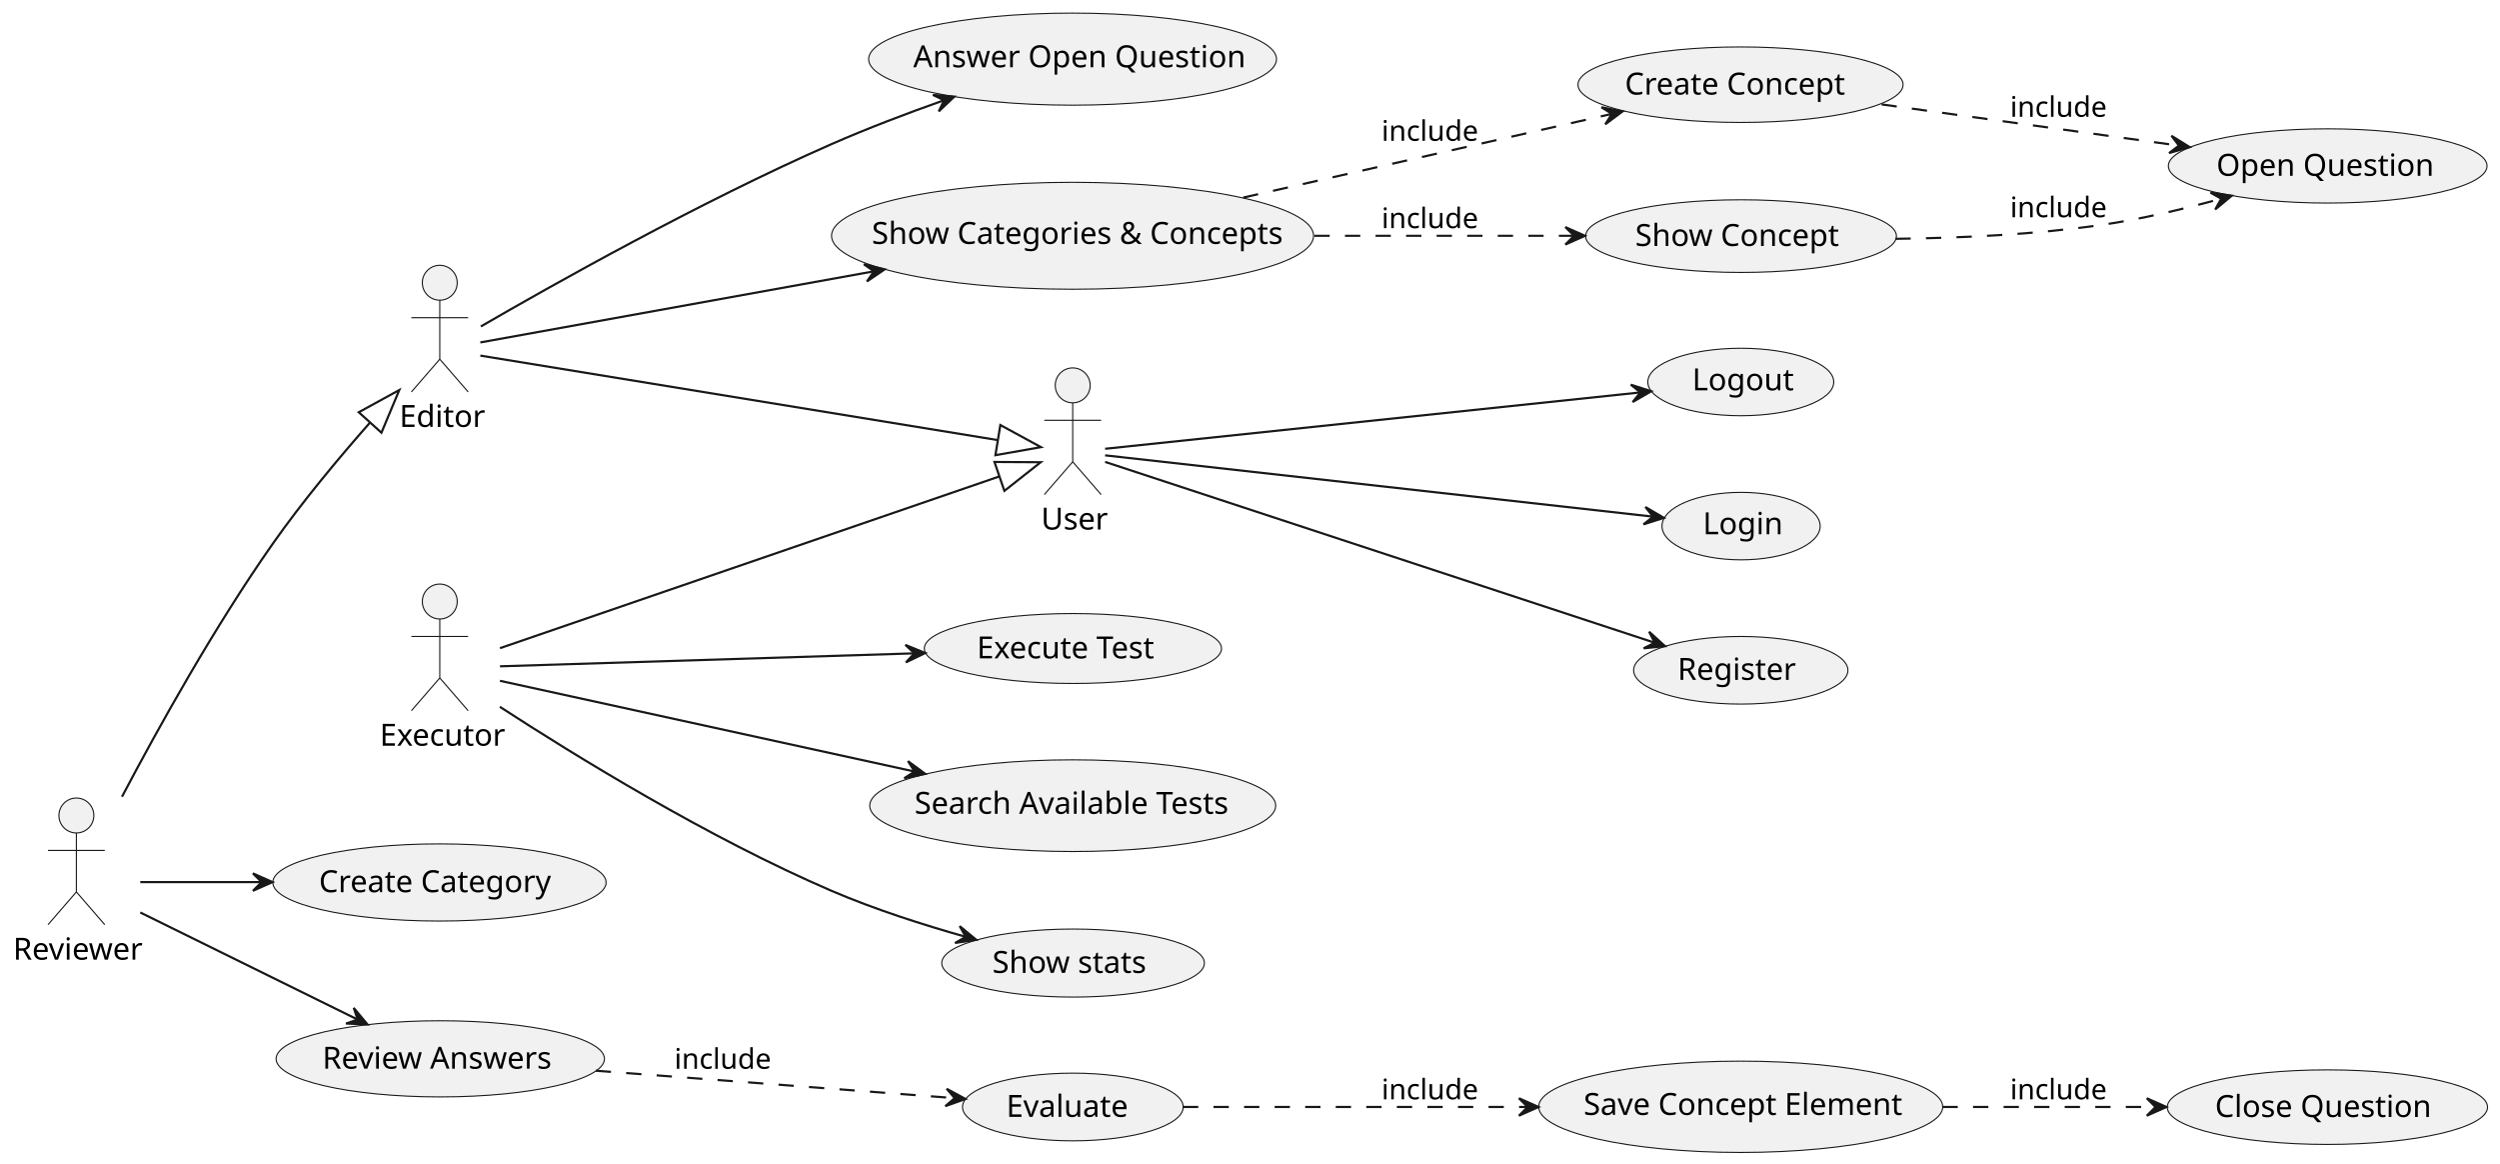
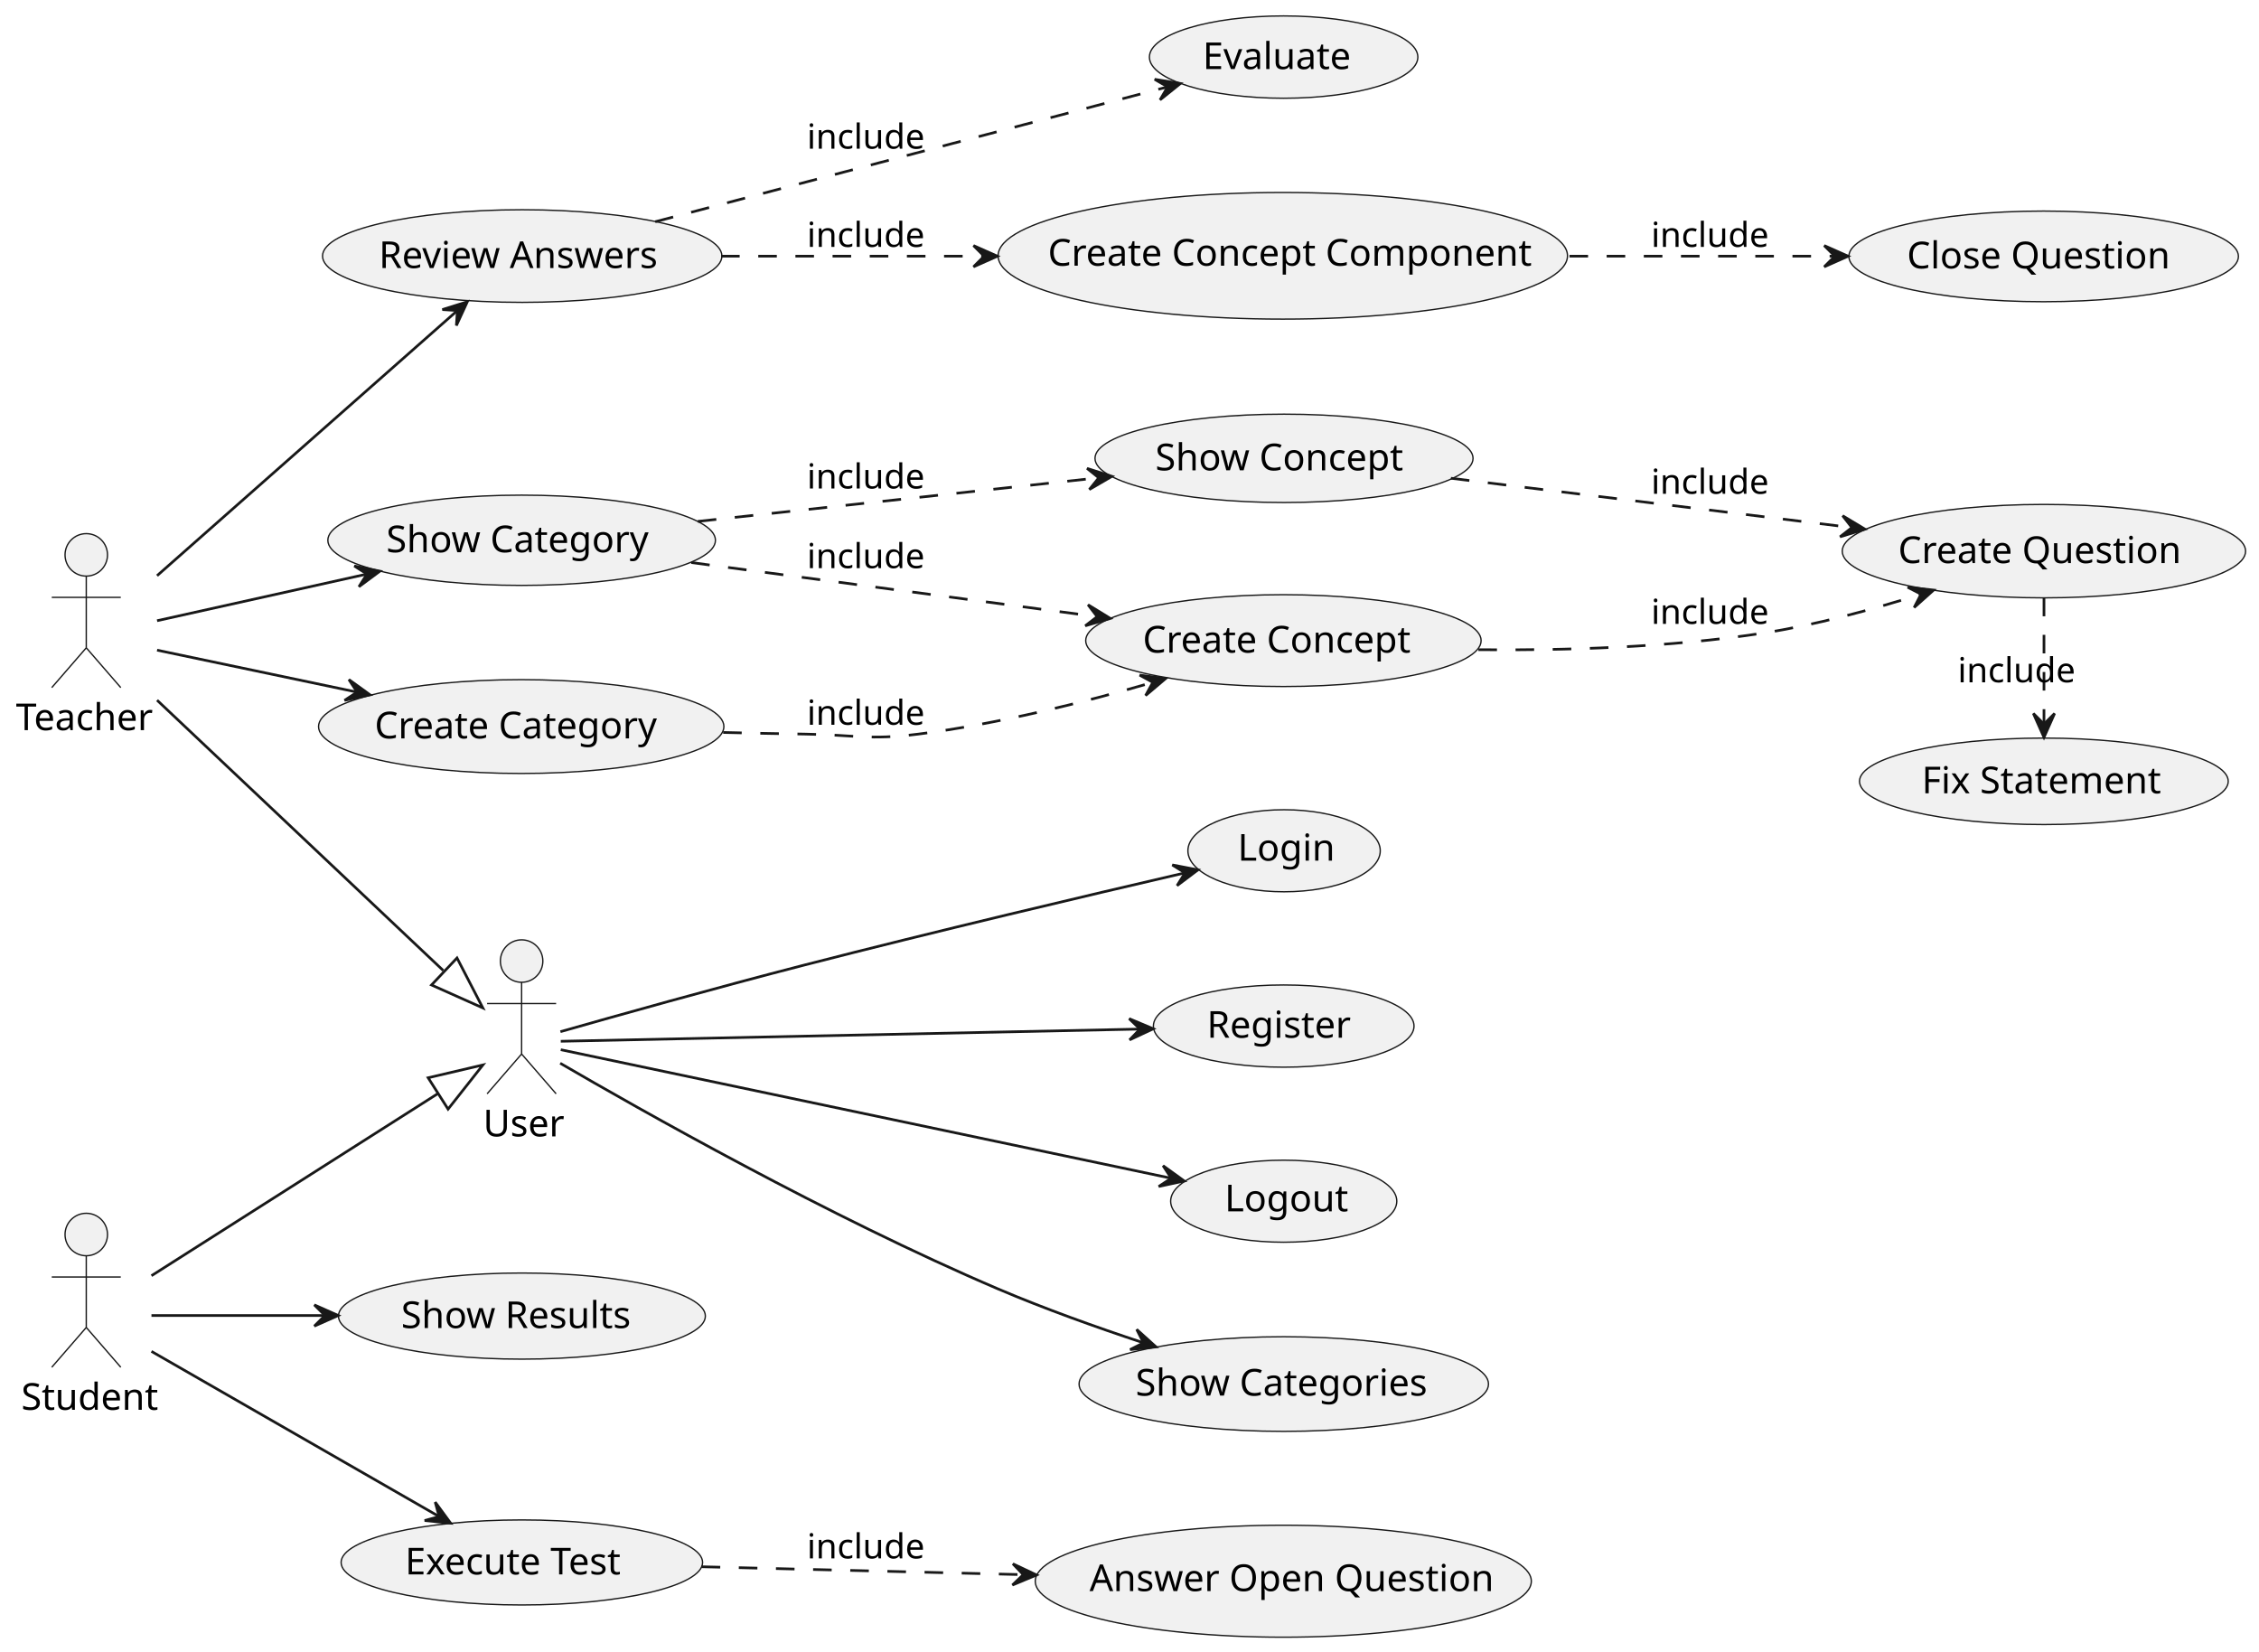
- <svg xmlns="http://www.w3.org/2000/svg" contentStyleType="text/css" height="533px" preserveAspectRatio="none" style="width:1145px;height:533px;background:#FFFFFF;" version="1.1" viewBox="0 0 1145 533" width="1145px" zoomAndPan="magnify">
+ <svg xmlns="http://www.w3.org/2000/svg" contentStyleType="text/css" height="622px" preserveAspectRatio="none" style="width:851px;height:622px;background:#FFFFFF;" version="1.1" viewBox="0 0 851 622" width="851px" zoomAndPan="magnify">
  <defs />
  <g>
    <g id="elem_User">
-       <ellipse cx="491.5" cy="176.5" fill="#F1F1F1" rx="8" ry="8" style="stroke:#181818;stroke-width:0.5;" />
-       <path d="M491.5,184.5 L491.5,211.5 M478.5,192.5 L504.5,192.5 M491.5,211.5 L478.5,226.5 M491.5,211.5 L504.5,226.5 " fill="none" style="stroke:#181818;stroke-width:0.5;" />
-       <text fill="#000000" font-family="sans-serif" font-size="14" lengthAdjust="spacing" textLength="29" x="477" y="242.533">User</text>
+       <ellipse cx="196.5" cy="362" fill="#F1F1F1" rx="8" ry="8" style="stroke:#181818;stroke-width:0.5;" />
+       <path d="M196.5,370 L196.5,397 M183.5,378 L209.5,378 M196.5,397 L183.5,412 M196.5,397 L209.5,412 " fill="none" style="stroke:#181818;stroke-width:0.5;" />
+       <text fill="#000000" font-family="sans-serif" font-size="14" lengthAdjust="spacing" textLength="29" x="182" y="428.033">User</text>
    </g>
-     <g id="elem_Editor">
-       <ellipse cx="201.5" cy="129.5" fill="#F1F1F1" rx="8" ry="8" style="stroke:#181818;stroke-width:0.5;" />
-       <path d="M201.5,137.5 L201.5,164.5 M188.5,145.5 L214.5,145.5 M201.5,164.5 L188.5,179.5 M201.5,164.5 L214.5,179.5 " fill="none" style="stroke:#181818;stroke-width:0.5;" />
-       <text fill="#000000" font-family="sans-serif" font-size="14" lengthAdjust="spacing" textLength="37" x="183" y="195.533">Editor</text>
+     <g id="elem_Teacher">
+       <ellipse cx="32.5" cy="209" fill="#F1F1F1" rx="8" ry="8" style="stroke:#181818;stroke-width:0.5;" />
+       <path d="M32.5,217 L32.5,244 M19.5,225 L45.5,225 M32.5,244 L19.5,259 M32.5,244 L45.5,259 " fill="none" style="stroke:#181818;stroke-width:0.5;" />
+       <text fill="#000000" font-family="sans-serif" font-size="14" lengthAdjust="spacing" textLength="53" x="6" y="275.033">Teacher</text>
    </g>
-     <g id="elem_Reviewer">
-       <ellipse cx="35" cy="373.5" fill="#F1F1F1" rx="8" ry="8" style="stroke:#181818;stroke-width:0.5;" />
-       <path d="M35,381.5 L35,408.5 M22,389.5 L48,389.5 M35,408.5 L22,423.5 M35,408.5 L48,423.5 " fill="none" style="stroke:#181818;stroke-width:0.5;" />
-       <text fill="#000000" font-family="sans-serif" font-size="14" lengthAdjust="spacing" textLength="58" x="6" y="439.533">Reviewer</text>
+     <g id="elem_Student">
+       <ellipse cx="32.5" cy="465" fill="#F1F1F1" rx="8" ry="8" style="stroke:#181818;stroke-width:0.5;" />
+       <path d="M32.5,473 L32.5,500 M19.5,481 L45.5,481 M32.5,500 L19.5,515 M32.5,500 L45.5,515 " fill="none" style="stroke:#181818;stroke-width:0.5;" />
+       <text fill="#000000" font-family="sans-serif" font-size="14" lengthAdjust="spacing" textLength="49" x="8" y="531.033">Student</text>
    </g>
    <g id="elem_login">
-       <ellipse cx="797.734" cy="240.952" fill="#F1F1F1" rx="36.234" ry="15.452" style="stroke:#181818;stroke-width:0.5;" />
-       <text fill="#000000" font-family="sans-serif" font-size="14" lengthAdjust="spacing" textLength="35" x="780.234" y="244.68">Login</text>
+       <ellipse cx="483.734" cy="320.452" fill="#F1F1F1" rx="36.234" ry="15.452" style="stroke:#181818;stroke-width:0.5;" />
+       <text fill="#000000" font-family="sans-serif" font-size="14" lengthAdjust="spacing" textLength="35" x="466.234" y="324.18">Login</text>
    </g>
    <g id="elem_register">
-       <ellipse cx="797.593" cy="306.987" fill="#F1F1F1" rx="49.093" ry="15.487" style="stroke:#181818;stroke-width:0.5;" />
-       <text fill="#000000" font-family="sans-serif" font-size="14" lengthAdjust="spacing" textLength="53" x="768.638" y="311.381">Register</text>
+       <ellipse cx="483.593" cy="386.487" fill="#F1F1F1" rx="49.093" ry="15.487" style="stroke:#181818;stroke-width:0.5;" />
+       <text fill="#000000" font-family="sans-serif" font-size="14" lengthAdjust="spacing" textLength="53" x="454.638" y="390.881">Register</text>
    </g>
    <g id="elem_logout">
-       <ellipse cx="797.6" cy="174.952" fill="#F1F1F1" rx="42.6" ry="15.452" style="stroke:#181818;stroke-width:0.5;" />
-       <text fill="#000000" font-family="sans-serif" font-size="14" lengthAdjust="spacing" textLength="44" x="775.336" y="178.764">Logout</text>
+       <ellipse cx="483.6" cy="452.452" fill="#F1F1F1" rx="42.6" ry="15.452" style="stroke:#181818;stroke-width:0.5;" />
+       <text fill="#000000" font-family="sans-serif" font-size="14" lengthAdjust="spacing" textLength="44" x="461.336" y="456.264">Logout</text>
+     </g>
+     <g id="elem_showCats">
+       <ellipse cx="483.62" cy="521.324" fill="#F1F1F1" rx="77.12" ry="17.824" style="stroke:#181818;stroke-width:0.5;" />
+       <text fill="#000000" font-family="sans-serif" font-size="14" lengthAdjust="spacing" textLength="107" x="427.778" y="525.686">Show Categories</text>
    </g>
    <g id="elem_showCat">
-       <ellipse cx="491.434" cy="107.987" fill="#F1F1F1" rx="110.434" ry="24.487" style="stroke:#181818;stroke-width:0.5;" />
-       <text fill="#000000" font-family="sans-serif" font-size="14" lengthAdjust="spacing" textLength="184" x="399.434" y="111.715">Show Categories &amp; Concepts</text>
+       <ellipse cx="196.511" cy="203.502" fill="#F1F1F1" rx="73.011" ry="17.002" style="stroke:#181818;stroke-width:0.5;" />
+       <text fill="#000000" font-family="sans-serif" font-size="14" lengthAdjust="spacing" textLength="96" x="145.511" y="208.019">Show Category</text>
    </g>
    <g id="elem_showCon">
-       <ellipse cx="797.711" cy="108.142" fill="#F1F1F1" rx="71.211" ry="16.642" style="stroke:#181818;stroke-width:0.5;" />
-       <text fill="#000000" font-family="sans-serif" font-size="14" lengthAdjust="spacing" textLength="91" x="749.211" y="112.659">Show Concept</text>
+       <ellipse cx="483.711" cy="172.642" fill="#F1F1F1" rx="71.211" ry="16.642" style="stroke:#181818;stroke-width:0.5;" />
+       <text fill="#000000" font-family="sans-serif" font-size="14" lengthAdjust="spacing" textLength="91" x="435.211" y="177.159">Show Concept</text>
    </g>
    <g id="elem_createConcept">
-       <ellipse cx="797.481" cy="38.796" fill="#F1F1F1" rx="74.481" ry="17.296" style="stroke:#181818;stroke-width:0.5;" />
-       <text fill="#000000" font-family="sans-serif" font-size="14" lengthAdjust="spacing" textLength="100" x="744.481" y="43.313">Create Concept</text>
+       <ellipse cx="483.481" cy="241.296" fill="#F1F1F1" rx="74.481" ry="17.296" style="stroke:#181818;stroke-width:0.5;" />
+       <text fill="#000000" font-family="sans-serif" font-size="14" lengthAdjust="spacing" textLength="100" x="430.481" y="245.813">Create Concept</text>
    </g>
    <g id="elem_createQ">
-       <ellipse cx="1066.511" cy="76.002" fill="#F1F1F1" rx="73.011" ry="17.002" style="stroke:#181818;stroke-width:0.5;" />
-       <text fill="#000000" font-family="sans-serif" font-size="14" lengthAdjust="spacing" textLength="96" x="1015.511" y="80.519">Open Question</text>
+       <ellipse cx="769.976" cy="207.595" fill="#F1F1F1" rx="75.976" ry="17.595" style="stroke:#181818;stroke-width:0.5;" />
+       <text fill="#000000" font-family="sans-serif" font-size="14" lengthAdjust="spacing" textLength="104" x="715.047" y="212.096">Create Question</text>
+     </g>
+     <g id="elem_fixQ">
+       <ellipse cx="769.957" cy="294.291" fill="#F1F1F1" rx="69.457" ry="16.291" style="stroke:#181818;stroke-width:0.5;" />
+       <text fill="#000000" font-family="sans-serif" font-size="14" lengthAdjust="spacing" textLength="86" x="723.957" y="298.808">Fix Statement</text>
    </g>
    <g id="elem_closeQ">
-       <ellipse cx="1066.376" cy="507.075" fill="#F1F1F1" rx="73.376" ry="17.075" style="stroke:#181818;stroke-width:0.5;" />
-       <text fill="#000000" font-family="sans-serif" font-size="14" lengthAdjust="spacing" textLength="97" x="1014.876" y="511.592">Close Question</text>
+       <ellipse cx="769.876" cy="96.575" fill="#F1F1F1" rx="73.376" ry="17.075" style="stroke:#181818;stroke-width:0.5;" />
+       <text fill="#000000" font-family="sans-serif" font-size="14" lengthAdjust="spacing" textLength="97" x="718.376" y="101.092">Close Question</text>
    </g>
-     <g id="elem_searchT">
-       <ellipse cx="491.502" cy="369" fill="#F1F1F1" rx="93.002" ry="21" style="stroke:#181818;stroke-width:0.5;" />
-       <text fill="#000000" font-family="sans-serif" font-size="14" lengthAdjust="spacing" textLength="145" x="419.002" y="372.729">Search Available Tests</text>
-     </g>
-     <g id="elem_stats">
-       <ellipse cx="491.668" cy="441.084" fill="#F1F1F1" rx="60.169" ry="15.584" style="stroke:#181818;stroke-width:0.5;" />
-       <text fill="#000000" font-family="sans-serif" font-size="14" lengthAdjust="spacing" textLength="68" x="454.668" y="445.6">Show stats</text>
+     <g id="elem_showRes">
+       <ellipse cx="196.612" cy="495.722" fill="#F1F1F1" rx="69.112" ry="16.222" style="stroke:#181818;stroke-width:0.5;" />
+       <text fill="#000000" font-family="sans-serif" font-size="14" lengthAdjust="spacing" textLength="85" x="151.112" y="500.239">Show Results</text>
    </g>
    <g id="elem_execT">
-       <ellipse cx="491.589" cy="297.018" fill="#F1F1F1" rx="68.089" ry="16.018" style="stroke:#181818;stroke-width:0.5;" />
-       <text fill="#000000" font-family="sans-serif" font-size="14" lengthAdjust="spacing" textLength="82" x="447.589" y="301.534">Execute Test</text>
+       <ellipse cx="196.589" cy="588.518" fill="#F1F1F1" rx="68.089" ry="16.018" style="stroke:#181818;stroke-width:0.5;" />
+       <text fill="#000000" font-family="sans-serif" font-size="14" lengthAdjust="spacing" textLength="82" x="152.589" y="593.034">Execute Test</text>
    </g>
    <g id="elem_createCat">
-       <ellipse cx="201.355" cy="404.171" fill="#F1F1F1" rx="76.355" ry="17.671" style="stroke:#181818;stroke-width:0.5;" />
-       <text fill="#000000" font-family="sans-serif" font-size="14" lengthAdjust="spacing" textLength="105" x="146.123" y="408.625">Create Category</text>
+       <ellipse cx="196.355" cy="273.671" fill="#F1F1F1" rx="76.355" ry="17.671" style="stroke:#181818;stroke-width:0.5;" />
+       <text fill="#000000" font-family="sans-serif" font-size="14" lengthAdjust="spacing" textLength="105" x="141.123" y="278.125">Create Category</text>
    </g>
    <g id="elem_answerQ">
-       <ellipse cx="491.438" cy="27.088" fill="#F1F1F1" rx="93.438" ry="21.088" style="stroke:#181818;stroke-width:0.5;" />
-       <text fill="#000000" font-family="sans-serif" font-size="14" lengthAdjust="spacing" textLength="146" x="418.438" y="30.816">Answer Open Question</text>
+       <ellipse cx="483.438" cy="595.588" fill="#F1F1F1" rx="93.438" ry="21.088" style="stroke:#181818;stroke-width:0.5;" />
+       <text fill="#000000" font-family="sans-serif" font-size="14" lengthAdjust="spacing" textLength="146" x="410.438" y="599.316">Answer Open Question</text>
    </g>
    <g id="elem_eval">
-       <ellipse cx="491.565" cy="507.001" fill="#F1F1F1" rx="50.565" ry="15.501" style="stroke:#181818;stroke-width:0.5;" />
-       <text fill="#000000" font-family="sans-serif" font-size="14" lengthAdjust="spacing" textLength="55" x="461.074" y="511.516">Evaluate</text>
+       <ellipse cx="483.565" cy="21.501" fill="#F1F1F1" rx="50.565" ry="15.501" style="stroke:#181818;stroke-width:0.5;" />
+       <text fill="#000000" font-family="sans-serif" font-size="14" lengthAdjust="spacing" textLength="55" x="453.074" y="26.016">Evaluate</text>
    </g>
    <g id="elem_reviewQ">
-       <ellipse cx="201.726" cy="484.945" fill="#F1F1F1" rx="75.226" ry="17.445" style="stroke:#181818;stroke-width:0.5;" />
-       <text fill="#000000" font-family="sans-serif" font-size="14" lengthAdjust="spacing" textLength="102" x="147.726" y="489.462">Review Answers</text>
+       <ellipse cx="196.726" cy="96.445" fill="#F1F1F1" rx="75.226" ry="17.445" style="stroke:#181818;stroke-width:0.5;" />
+       <text fill="#000000" font-family="sans-serif" font-size="14" lengthAdjust="spacing" textLength="102" x="142.726" y="100.962">Review Answers</text>
    </g>
-     <g id="elem_saveToC">
-       <ellipse cx="797.566" cy="506.913" fill="#F1F1F1" rx="92.566" ry="20.913" style="stroke:#181818;stroke-width:0.5;" />
-       <text fill="#000000" font-family="sans-serif" font-size="14" lengthAdjust="spacing" textLength="144" x="725.566" y="510.642">Save Concept Element</text>
+     <g id="elem_createCC">
+       <ellipse cx="483.251" cy="96.35" fill="#F1F1F1" rx="107.251" ry="23.85" style="stroke:#181818;stroke-width:0.5;" />
+       <text fill="#000000" font-family="sans-serif" font-size="14" lengthAdjust="spacing" textLength="177" x="394.751" y="100.079">Create Concept Component</text>
    </g>
-     <g id="elem_Executor">
-       <ellipse cx="201.5" cy="275.5" fill="#F1F1F1" rx="8" ry="8" style="stroke:#181818;stroke-width:0.5;" />
-       <path d="M201.5,283.5 L201.5,310.5 M188.5,291.5 L214.5,291.5 M201.5,310.5 L188.5,325.5 M201.5,310.5 L214.5,325.5 " fill="none" style="stroke:#181818;stroke-width:0.5;" />
-       <text fill="#000000" font-family="sans-serif" font-size="14" lengthAdjust="spacing" textLength="55" x="174" y="341.533">Executor</text>
+     <g id="link_User_login">
+       <path d="M211.12,388.6 C231.18,382.89 269.89,372.02 303,363.5 C352.4,350.8 409.76,337.27 446.09,328.85 " fill="none" id="User-to-login" style="stroke:#181818;stroke-width:1.0;" />
+       <polygon fill="#181818" points="451.29,327.65,441.619,325.784,446.419,328.779,443.425,333.578,451.29,327.65" style="stroke:#181818;stroke-width:1.0;" />
    </g>
-     <g id="link_Editor_User">
-       <path d="M220.08,162.87 C266.97,170.52 395.61,191.51 457.02,201.54 " fill="none" id="Editor-to-User" style="stroke:#181818;stroke-width:1.0;" />
-       <polygon fill="none" points="458.34,194.66,476.95,204.79,456.08,208.48,458.34,194.66" style="stroke:#181818;stroke-width:1.0;" />
+     <g id="link_User_register">
+       <path d="M211.25,392.21 C250.04,391.39 361.93,389.04 429.28,387.62 " fill="none" id="User-to-register" style="stroke:#181818;stroke-width:1.0;" />
+       <polygon fill="#181818" points="434.45,387.51,425.372,383.691,429.451,387.61,425.532,391.689,434.45,387.51" style="stroke:#181818;stroke-width:1.0;" />
    </g>
-     <g id="link_Reviewer_Editor">
-       <path d="M55.89,364.91 C72.81,332.82 98.51,286.71 125,249 C138.47,229.83 155.18,209.81 169.45,193.63 " fill="none" id="Reviewer-to-Editor" style="stroke:#181818;stroke-width:1.0;" />
-       <polygon fill="none" points="164.37,188.81,182.95,178.63,174.77,198.18,164.37,188.81" style="stroke:#181818;stroke-width:1.0;" />
+     <g id="link_User_logout">
+       <path d="M211.25,395.39 C252.43,404.06 375.96,430.07 441.16,443.8 " fill="none" id="User-to-logout" style="stroke:#181818;stroke-width:1.0;" />
+       <polygon fill="#181818" points="446.13,444.84,438.144,439.076,441.237,443.813,436.5,446.906,446.13,444.84" style="stroke:#181818;stroke-width:1.0;" />
    </g>
-     <g id="link_Executor_User">
-       <path d="M229.08,296.86 C281.93,278.69 400.09,238.08 457.68,218.28 " fill="none" id="Executor-to-User" style="stroke:#181818;stroke-width:1.0;" />
-       <polygon fill="none" points="455.64,211.58,476.83,211.7,460.19,224.82,455.64,211.58" style="stroke:#181818;stroke-width:1.0;" />
+     <g id="link_User_showCats">
+       <path d="M211.04,400.48 C240.38,417.57 312.36,458.36 376,485.5 C393.48,492.95 413.06,499.94 430.62,505.75 " fill="none" id="User-to-showCats" style="stroke:#181818;stroke-width:1.0;" />
+       <polygon fill="#181818" points="435.52,507.35,428.211,500.749,430.768,505.795,425.722,508.352,435.52,507.35" style="stroke:#181818;stroke-width:1.0;" />
    </g>
-     <g id="link_Editor_showCat">
-       <path d="M220.08,156.83 C255.19,150.49 336.14,135.87 400.38,124.27 " fill="none" id="Editor-to-showCat" style="stroke:#181818;stroke-width:1.0;" />
-       <polygon fill="#181818" points="405.36,123.37,395.793,121.03,400.439,124.257,397.212,128.903,405.36,123.37" style="stroke:#181818;stroke-width:1.0;" />
+     <g id="link_Teacher_User">
+       <path d="M59.17,263.74 C88.53,291.47 136.46,336.74 166.97,365.55 " fill="none" id="Teacher-to-User" style="stroke:#181818;stroke-width:1.0;" />
+       <polygon fill="none" points="172.16,360.83,181.89,379.65,162.55,371.01,172.16,360.83" style="stroke:#181818;stroke-width:1.0;" />
+     </g>
+     <g id="link_Student_User">
+       <path d="M57.06,480.52 C85.54,462.41 133.56,431.88 164.89,411.96 " fill="none" id="Student-to-User" style="stroke:#181818;stroke-width:1.0;" />
+       <polygon fill="none" points="161.29,405.96,181.92,401.13,168.8,417.77,161.29,405.96" style="stroke:#181818;stroke-width:1.0;" />
+     </g>
+     <g id="link_Teacher_showCat">
+       <path d="M59.17,233.8 C80.33,229.09 111.16,222.24 138.14,216.25 " fill="none" id="Teacher-to-showCat" style="stroke:#181818;stroke-width:1.0;" />
+       <polygon fill="#181818" points="143.13,215.14,133.477,213.188,138.249,216.225,135.212,220.997,143.13,215.14" style="stroke:#181818;stroke-width:1.0;" />
    </g>
    <g id="link_showCat_showCon">
-       <path d="M602.25,108 C641.64,108 685.14,108 720.98,108 " fill="none" id="showCat-to-showCon" style="stroke:#181818;stroke-width:1.0;stroke-dasharray:7.0,7.0;" />
-       <polygon fill="#181818" points="726.21,108,717.21,104,721.21,108,717.21,112,726.21,108" style="stroke:#181818;stroke-width:1.0;" />
-       <text fill="#000000" font-family="sans-serif" font-size="13" lengthAdjust="spacing" textLength="41" x="633" y="104.495">include</text>
+       <path d="M262.88,196.39 C307.98,191.48 367.83,184.97 413.66,179.99 " fill="none" id="showCat-to-showCon" style="stroke:#181818;stroke-width:1.0;stroke-dasharray:7.0,7.0;" />
+       <polygon fill="#181818" points="418.89,179.42,409.509,176.421,413.92,179.963,410.377,184.373,418.89,179.42" style="stroke:#181818;stroke-width:1.0;" />
+       <text fill="#000000" font-family="sans-serif" font-size="13" lengthAdjust="spacing" textLength="41" x="304" y="183.995">include</text>
    </g>
    <g id="link_showCat_createConcept">
-       <path d="M569.61,90.5 C622.05,78.6 690.35,63.09 738.26,52.22 " fill="none" id="showCat-to-createConcept" style="stroke:#181818;stroke-width:1.0;stroke-dasharray:7.0,7.0;" />
-       <polygon fill="#181818" points="743.41,51.05,733.75,49.131,738.533,52.151,735.512,56.934,743.41,51.05" style="stroke:#181818;stroke-width:1.0;" />
-       <text fill="#000000" font-family="sans-serif" font-size="13" lengthAdjust="spacing" textLength="41" x="633" y="64.495">include</text>
+       <path d="M260.4,211.89 C305.63,217.92 366.62,226.05 413.25,232.27 " fill="none" id="showCat-to-createConcept" style="stroke:#181818;stroke-width:1.0;stroke-dasharray:7.0,7.0;" />
+       <polygon fill="#181818" points="418.28,232.94,409.884,227.792,413.323,232.283,408.832,235.723,418.28,232.94" style="stroke:#181818;stroke-width:1.0;" />
+       <text fill="#000000" font-family="sans-serif" font-size="13" lengthAdjust="spacing" textLength="41" x="304" y="213.995">include</text>
    </g>
    <g id="link_createConcept_createQ">
-       <path d="M862.11,47.82 C903.17,53.5 956.51,60.9 998.26,66.68 " fill="none" id="createConcept-to-createQ" style="stroke:#181818;stroke-width:1.0;stroke-dasharray:7.0,7.0;" />
-       <polygon fill="#181818" points="1003.29,67.38,994.923,62.184,998.337,66.695,993.827,70.109,1003.29,67.38" style="stroke:#181818;stroke-width:1.0;" />
-       <text fill="#000000" font-family="sans-serif" font-size="13" lengthAdjust="spacing" textLength="41" x="921" y="53.495">include</text>
+       <path d="M556.93,244.72 C589.79,245.05 629.03,243.85 664,238.5 C683.84,235.46 705.17,229.66 723.39,223.89 " fill="none" id="createConcept-to-createQ" style="stroke:#181818;stroke-width:1.0;stroke-dasharray:7.0,7.0;" />
+       <polygon fill="#181818" points="728.44,222.26,718.648,221.205,723.68,223.79,721.095,228.821,728.44,222.26" style="stroke:#181818;stroke-width:1.0;" />
+       <text fill="#000000" font-family="sans-serif" font-size="13" lengthAdjust="spacing" textLength="41" x="622" y="234.995">include</text>
    </g>
    <g id="link_showCon_createQ">
-       <path d="M868.44,109.37 C897.78,109.04 932.18,107.47 963,103 C980.99,100.39 1000.36,95.78 1017.36,91.09 " fill="none" id="showCon-to-createQ" style="stroke:#181818;stroke-width:1.0;stroke-dasharray:7.0,7.0;" />
-       <polygon fill="#181818" points="1022.56,89.64,1012.812,88.232,1017.748,90.997,1014.983,95.932,1022.56,89.64" style="stroke:#181818;stroke-width:1.0;" />
-       <text fill="#000000" font-family="sans-serif" font-size="13" lengthAdjust="spacing" textLength="41" x="921" y="99.495">include</text>
+       <path d="M546.58,180.14 C591.07,185.61 651.09,192.99 697.56,198.71 " fill="none" id="showCon-to-createQ" style="stroke:#181818;stroke-width:1.0;stroke-dasharray:7.0,7.0;" />
+       <polygon fill="#181818" points="702.59,199.33,694.149,194.256,697.628,198.717,693.167,202.196,702.59,199.33" style="stroke:#181818;stroke-width:1.0;" />
+       <text fill="#000000" font-family="sans-serif" font-size="13" lengthAdjust="spacing" textLength="41" x="622" y="185.995">include</text>
    </g>
-     <g id="link_Editor_answerQ">
-       <path d="M220.32,149.52 C251.98,131.16 320.38,92.59 381,66 C397.33,58.84 415.43,51.97 432.14,46.05 " fill="none" id="Editor-to-answerQ" style="stroke:#181818;stroke-width:1.0;" />
-       <polygon fill="#181818" points="437.27,44.25,427.451,43.478,432.556,45.916,430.118,51.021,437.27,44.25" style="stroke:#181818;stroke-width:1.0;" />
+     <g id="link_createQ_fixQ">
+       <path d="M770,225.12 C770,238.8 770,257.86 770,272.53 " fill="none" id="createQ-to-fixQ" style="stroke:#181818;stroke-width:1.0;stroke-dasharray:7.0,7.0;" />
+       <polygon fill="#181818" points="770,277.73,774,268.73,770,272.73,766,268.73,770,277.73" style="stroke:#181818;stroke-width:1.0;" />
+       <text fill="#000000" font-family="sans-serif" font-size="13" lengthAdjust="spacing" textLength="41" x="737.5" y="256.995">include</text>
    </g>
-     <g id="link_User_login">
-       <path d="M506.35,208.55 C550.45,213.48 688.65,228.94 757.18,236.6 " fill="none" id="User-to-login" style="stroke:#181818;stroke-width:1.0;" />
-       <polygon fill="#181818" points="762.39,237.19,753.891,232.213,757.421,236.633,753,240.163,762.39,237.19" style="stroke:#181818;stroke-width:1.0;" />
+     <g id="link_Teacher_createCat">
+       <path d="M59.17,244.89 C79.33,249.12 108.24,255.19 134.26,260.65 " fill="none" id="Teacher-to-createCat" style="stroke:#181818;stroke-width:1.0;" />
+       <polygon fill="#181818" points="139.42,261.73,131.434,255.966,134.527,260.703,129.79,263.796,139.42,261.73" style="stroke:#181818;stroke-width:1.0;" />
    </g>
-     <g id="link_User_register">
-       <path d="M506.35,211.56 C550.65,226.13 689.92,271.94 758.12,294.37 " fill="none" id="User-to-register" style="stroke:#181818;stroke-width:1.0;" />
-       <polygon fill="#181818" points="762.9,295.95,755.609,289.329,758.152,294.382,753.1,296.925,762.9,295.95" style="stroke:#181818;stroke-width:1.0;" />
+     <g id="link_createCat_createConcept">
+       <path d="M272.42,275.89 C282.69,276.14 293.11,276.36 303,276.5 C322.11,276.77 327.04,278.89 346,276.5 C375.7,272.75 408.18,264.59 434.01,257.1 " fill="none" id="createCat-to-createConcept" style="stroke:#181818;stroke-width:1.0;stroke-dasharray:7.0,7.0;" />
+       <polygon fill="#181818" points="439.09,255.61,429.329,254.298,434.291,257.014,431.575,261.976,439.09,255.61" style="stroke:#181818;stroke-width:1.0;" />
+       <text fill="#000000" font-family="sans-serif" font-size="13" lengthAdjust="spacing" textLength="41" x="304" y="272.995">include</text>
    </g>
-     <g id="link_User_logout">
-       <path d="M506.35,205.54 C549.2,201.03 680.92,187.17 751.21,179.77 " fill="none" id="User-to-logout" style="stroke:#181818;stroke-width:1.0;" />
-       <polygon fill="#181818" points="756.58,179.2,747.207,176.174,751.608,179.729,748.053,184.129,756.58,179.2" style="stroke:#181818;stroke-width:1.0;" />
-     </g>
-     <g id="link_Executor_searchT">
-       <path d="M229.08,311.81 C271.81,321.16 357.23,339.85 418.82,353.32 " fill="none" id="Executor-to-searchT" style="stroke:#181818;stroke-width:1.0;" />
-       <polygon fill="#181818" points="423.95,354.44,416.016,348.605,419.066,353.369,414.302,356.419,423.95,354.44" style="stroke:#181818;stroke-width:1.0;" />
-     </g>
-     <g id="link_Executor_stats">
-       <path d="M229.03,323.72 C263.05,345.83 324.43,383.69 381,408 C400.59,416.42 423.02,423.58 442.45,429.06 " fill="none" id="Executor-to-stats" style="stroke:#181818;stroke-width:1.0;" />
-       <polygon fill="#181818" points="447.32,430.42,439.708,424.17,442.5,429.09,437.58,431.882,447.32,430.42" style="stroke:#181818;stroke-width:1.0;" />
-     </g>
-     <g id="link_Executor_execT">
-       <path d="M229.08,305.17 C271.81,303.83 357.23,301.16 418.82,299.24 " fill="none" id="Executor-to-execT" style="stroke:#181818;stroke-width:1.0;" />
-       <polygon fill="#181818" points="423.95,299.08,414.829,295.365,418.952,299.237,415.08,303.361,423.95,299.08" style="stroke:#181818;stroke-width:1.0;" />
-     </g>
-     <g id="link_Reviewer_createCat">
-       <path d="M64.28,404 C79.78,404 99.85,404 119.8,404 " fill="none" id="Reviewer-to-createCat" style="stroke:#181818;stroke-width:1.0;" />
-       <polygon fill="#181818" points="124.87,404,115.87,400,119.87,404,115.87,408,124.87,404" style="stroke:#181818;stroke-width:1.0;" />
-     </g>
-     <g id="link_Reviewer_reviewQ">
-       <path d="M64.28,417.92 C91.75,431.45 133.59,452.05 163.65,466.86 " fill="none" id="Reviewer-to-reviewQ" style="stroke:#181818;stroke-width:1.0;" />
-       <polygon fill="#181818" points="168.37,469.18,162.07,461.61,163.887,466.967,158.529,468.783,168.37,469.18" style="stroke:#181818;stroke-width:1.0;" />
+     <g id="link_Teacher_reviewQ">
+       <path d="M59.17,216.84 C90.25,189.41 142.15,143.59 172.15,117.11 " fill="none" id="Teacher-to-reviewQ" style="stroke:#181818;stroke-width:1.0;" />
+       <polygon fill="#181818" points="176.05,113.67,166.648,116.604,172.293,116.97,171.928,122.615,176.05,113.67" style="stroke:#181818;stroke-width:1.0;" />
    </g>
    <g id="link_reviewQ_eval">
-       <path d="M272.95,490.38 C323.62,494.25 390.9,499.39 437.15,502.92 " fill="none" id="reviewQ-to-eval" style="stroke:#181818;stroke-width:1.0;stroke-dasharray:7.0,7.0;" />
-       <polygon fill="#181818" points="442.4,503.33,433.735,498.648,437.415,502.944,433.118,506.624,442.4,503.33" style="stroke:#181818;stroke-width:1.0;" />
-       <text fill="#000000" font-family="sans-serif" font-size="13" lengthAdjust="spacing" textLength="41" x="309" y="489.495">include</text>
+       <path d="M246.82,83.52 C301.3,69.18 388.14,46.33 439.81,32.73 " fill="none" id="reviewQ-to-eval" style="stroke:#181818;stroke-width:1.0;stroke-dasharray:7.0,7.0;" />
+       <polygon fill="#181818" points="444.7,31.45,434.978,29.874,439.865,32.723,437.015,37.61,444.7,31.45" style="stroke:#181818;stroke-width:1.0;" />
+       <text fill="#000000" font-family="sans-serif" font-size="13" lengthAdjust="spacing" textLength="41" x="304" y="55.995">include</text>
    </g>
-     <g id="link_eval_saveToC">
-       <path d="M542.02,507 C584.64,507 647.38,507 699.9,507 " fill="none" id="eval-to-saveToC" style="stroke:#181818;stroke-width:1.0;stroke-dasharray:7.0,7.0;" />
-       <polygon fill="#181818" points="704.95,507,695.95,503,699.95,507,695.95,511,704.95,507" style="stroke:#181818;stroke-width:1.0;" />
-       <text fill="#000000" font-family="sans-serif" font-size="13" lengthAdjust="spacing" textLength="41" x="633" y="503.495">include</text>
+     <g id="link_reviewQ_createCC">
+       <path d="M271.64,96.5 C301.77,96.5 337.26,96.5 370.43,96.5 " fill="none" id="reviewQ-to-createCC" style="stroke:#181818;stroke-width:1.0;stroke-dasharray:7.0,7.0;" />
+       <polygon fill="#181818" points="375.73,96.5,366.73,92.5,370.73,96.5,366.73,100.5,375.73,96.5" style="stroke:#181818;stroke-width:1.0;" />
+       <text fill="#000000" font-family="sans-serif" font-size="13" lengthAdjust="spacing" textLength="41" x="304" y="92.995">include</text>
    </g>
-     <g id="link_saveToC_closeQ">
-       <path d="M890.01,507 C921.69,507 956.89,507 987.39,507 " fill="none" id="saveToC-to-closeQ" style="stroke:#181818;stroke-width:1.0;stroke-dasharray:7.0,7.0;" />
-       <polygon fill="#181818" points="992.63,507,983.63,503,987.63,507,983.63,511,992.63,507" style="stroke:#181818;stroke-width:1.0;" />
-       <text fill="#000000" font-family="sans-serif" font-size="13" lengthAdjust="spacing" textLength="41" x="921" y="503.495">include</text>
+     <g id="link_createCC_closeQ">
+       <path d="M591.25,96.5 C624.34,96.5 660.16,96.5 690.92,96.5 " fill="none" id="createCC-to-closeQ" style="stroke:#181818;stroke-width:1.0;stroke-dasharray:7.0,7.0;" />
+       <polygon fill="#181818" points="696.21,96.5,687.21,92.5,691.21,96.5,687.21,100.5,696.21,96.5" style="stroke:#181818;stroke-width:1.0;" />
+       <text fill="#000000" font-family="sans-serif" font-size="13" lengthAdjust="spacing" textLength="41" x="622" y="92.995">include</text>
+     </g>
+     <g id="link_Student_showRes">
+       <path d="M57.06,495.5 C74.34,495.5 98.82,495.5 122.4,495.5 " fill="none" id="Student-to-showRes" style="stroke:#181818;stroke-width:1.0;" />
+       <polygon fill="#181818" points="127.41,495.5,118.41,491.5,122.41,495.5,118.41,499.5,127.41,495.5" style="stroke:#181818;stroke-width:1.0;" />
+     </g>
+     <g id="link_Student_execT">
+       <path d="M57.06,509.02 C85.66,525.44 133.96,553.17 165.28,571.15 " fill="none" id="Student-to-execT" style="stroke:#181818;stroke-width:1.0;" />
+       <polygon fill="#181818" points="169.77,573.73,163.946,565.788,165.43,571.246,159.972,572.731,169.77,573.73" style="stroke:#181818;stroke-width:1.0;" />
+     </g>
+     <g id="link_execT_answerQ">
+       <path d="M264.32,590.14 C300.3,591.02 345.35,592.13 385.15,593.11 " fill="none" id="execT-to-answerQ" style="stroke:#181818;stroke-width:1.0;stroke-dasharray:7.0,7.0;" />
+       <polygon fill="#181818" points="390.48,593.24,381.574,589.035,385.481,593.126,381.391,597.033,390.48,593.24" style="stroke:#181818;stroke-width:1.0;" />
+       <text fill="#000000" font-family="sans-serif" font-size="13" lengthAdjust="spacing" textLength="41" x="304" y="586.995">include</text>
    </g>
  </g>
</svg>
